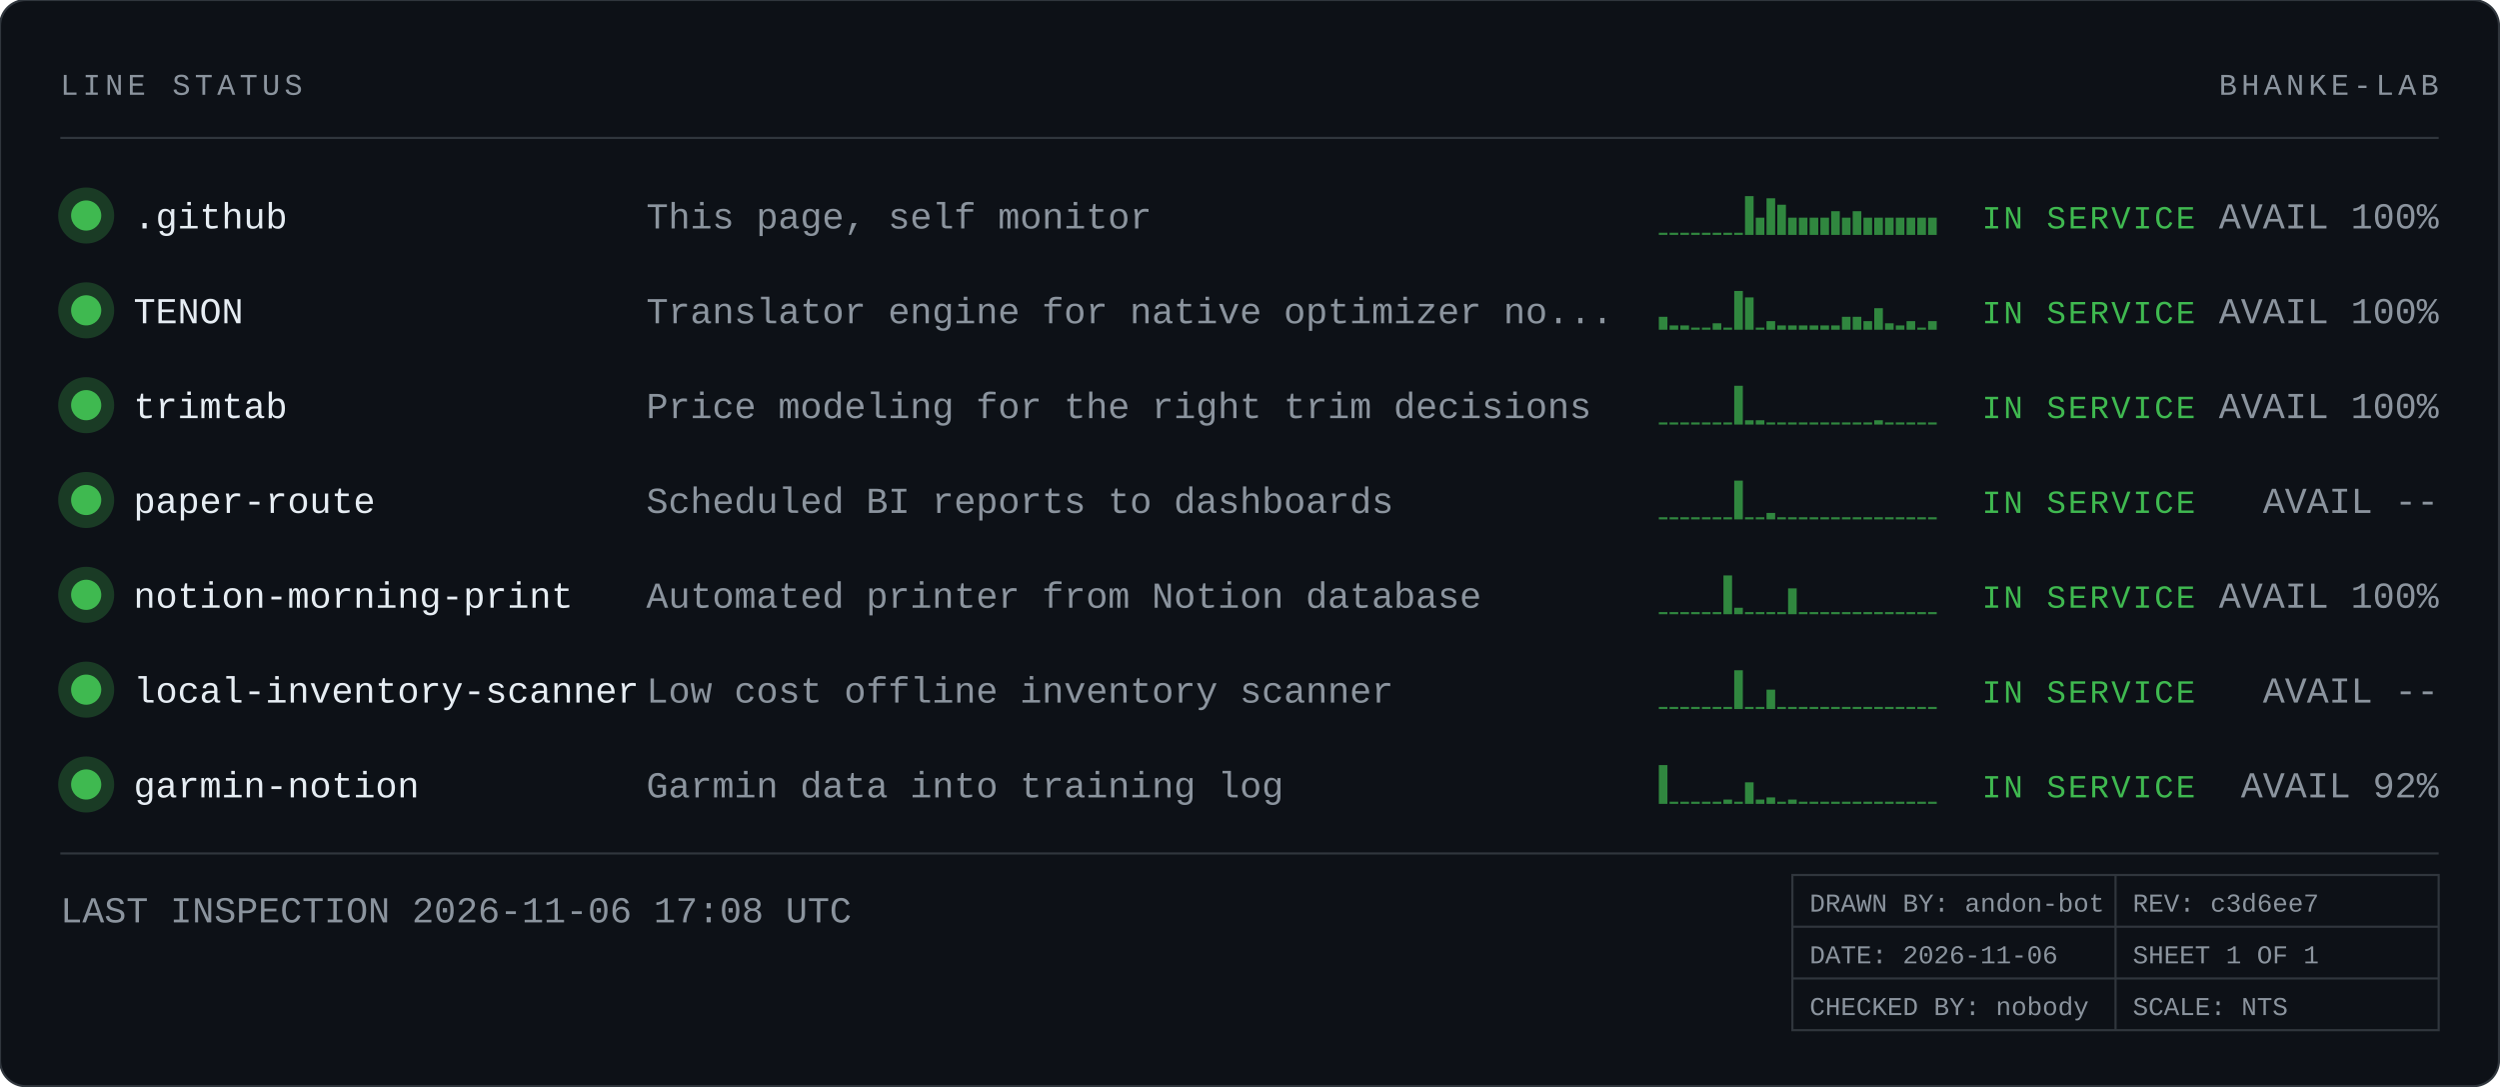
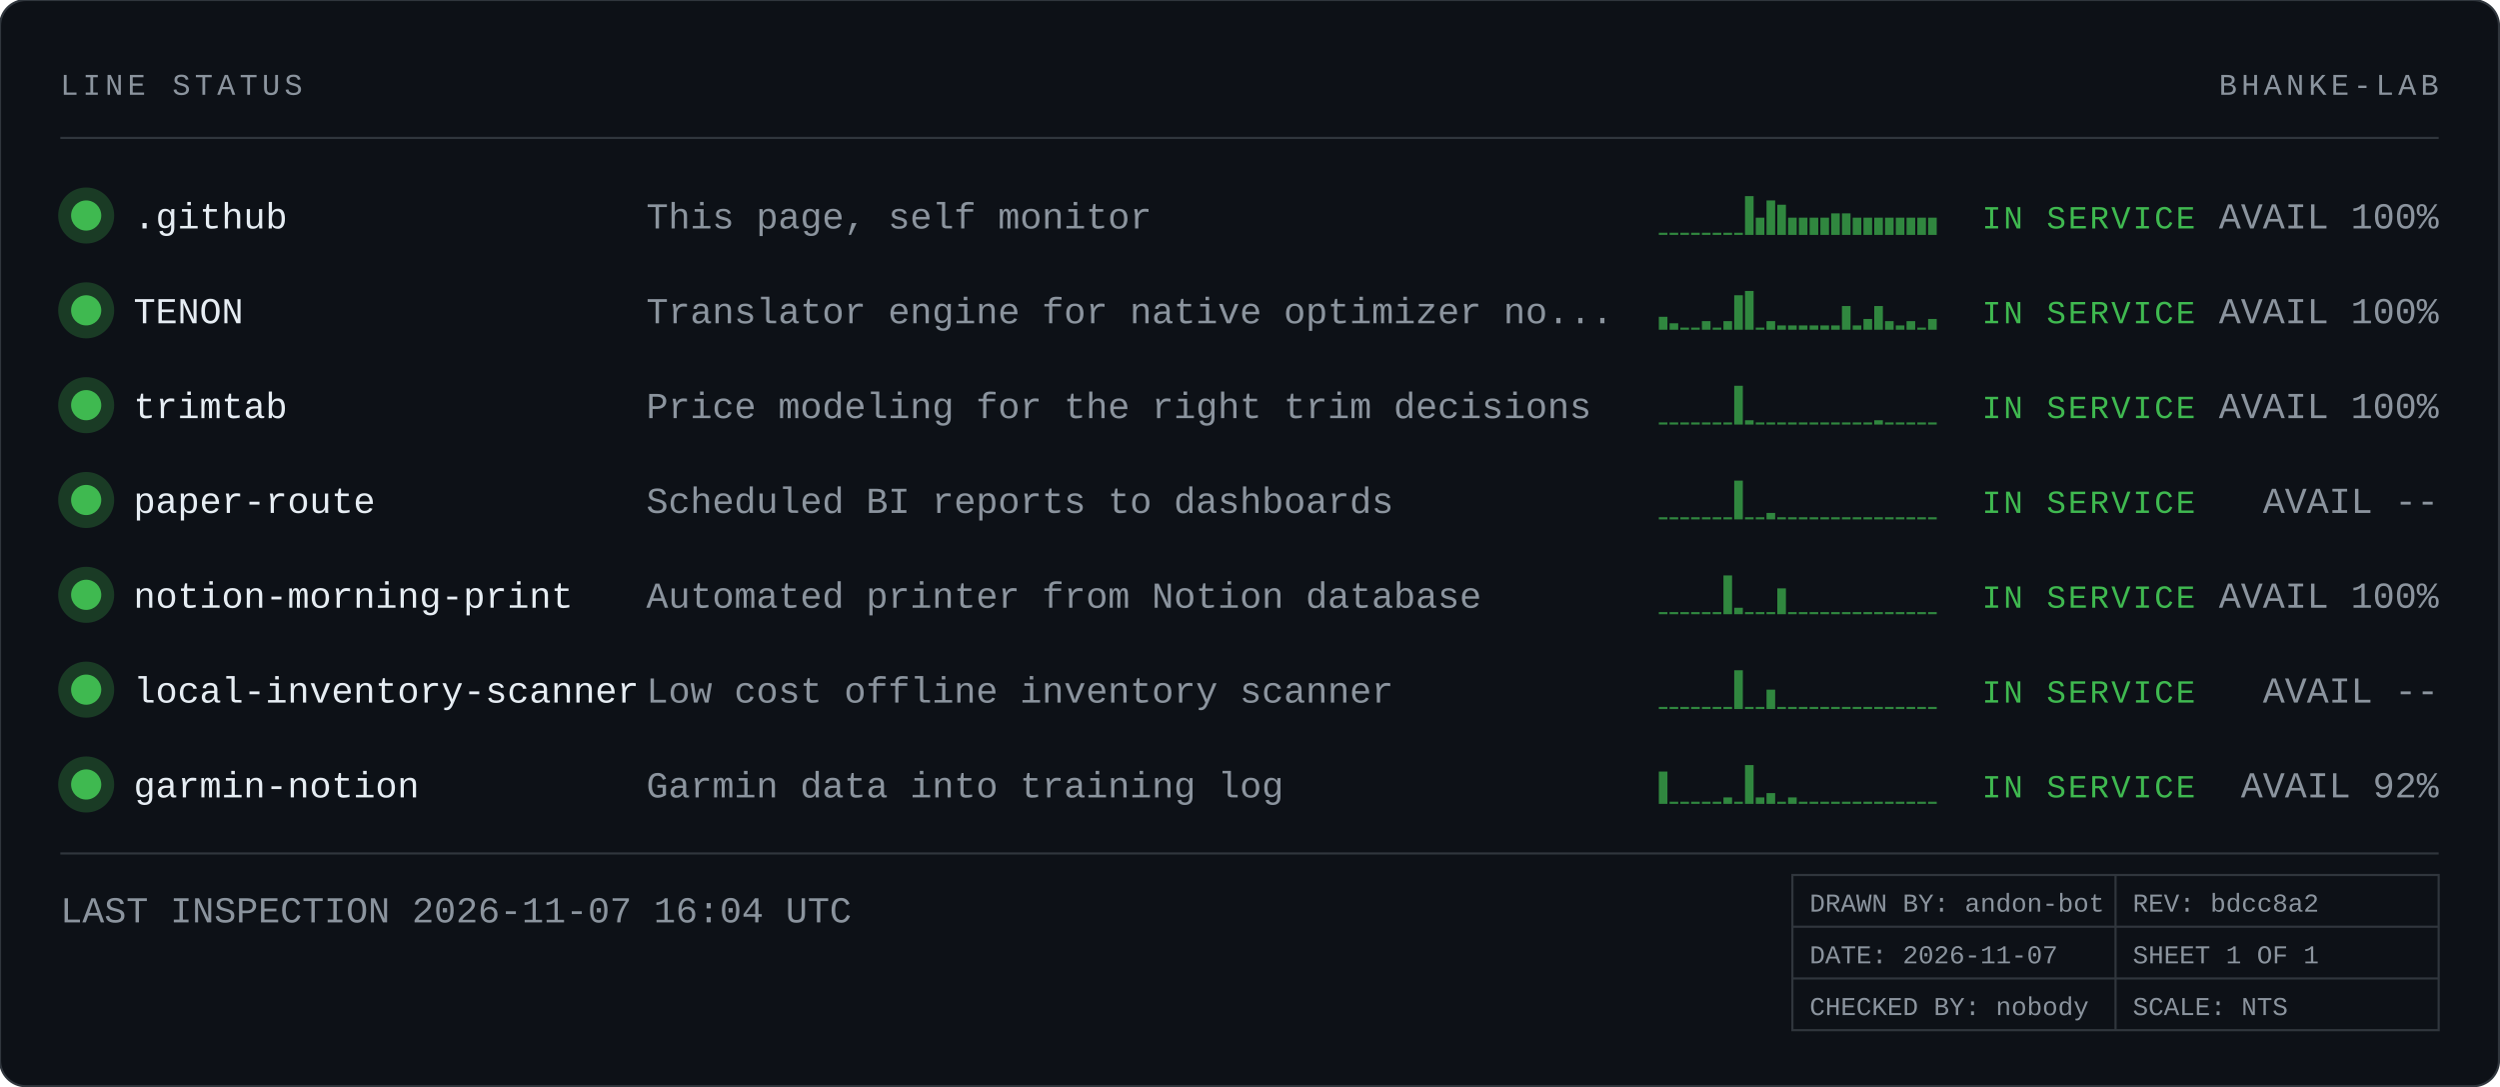
<svg xmlns="http://www.w3.org/2000/svg" width="1160" height="504" viewBox="0 0 1160 504" role="img" aria-label="Andon board">
  <style>
text { font-family: Consolas, 'Courier New', monospace; font-size: 17px; }
.hd { fill: #8b949e; font-size: 14px; letter-spacing: 2px; }
.name { fill: #e6edf3; }
.dim { fill: #8b949e; }
.st { font-size: 15px; letter-spacing: 1px; }
.tb { fill: #8b949e; font-size: 12px; }
</style>
  <rect x="0" y="0" width="1160" height="504" rx="12" fill="#0d1117" stroke="#30363d" />
  <text x="28" y="44" class="hd">LINE STATUS</text>
  <text x="1132" y="44" class="hd" text-anchor="end">BHANKE-LAB</text>
  <line x1="28" y1="64" x2="1132" y2="64" stroke="#30363d" />
  <circle cx="40" cy="100" r="13" fill="#3fb950" opacity="0.25" />
  <circle cx="40" cy="100" r="7" fill="#3fb950" />
  <text x="62" y="106" class="name">.github</text>
  <text x="300" y="106" class="dim">This page, self monitor</text>
  <rect x="770" y="108" width="4" height="1" fill="#3fb950" opacity="0.7" />
  <rect x="775" y="108" width="4" height="1" fill="#3fb950" opacity="0.7" />
  <rect x="780" y="108" width="4" height="1" fill="#3fb950" opacity="0.7" />
  <rect x="785" y="108" width="4" height="1" fill="#3fb950" opacity="0.7" />
  <rect x="790" y="108" width="4" height="1" fill="#3fb950" opacity="0.7" />
  <rect x="795" y="108" width="4" height="1" fill="#3fb950" opacity="0.7" />
  <rect x="800" y="108" width="4" height="1" fill="#3fb950" opacity="0.7" />
  <rect x="805" y="108" width="4" height="1" fill="#3fb950" opacity="0.7" />
  <rect x="810" y="91" width="4" height="18" fill="#3fb950" opacity="0.7" />
  <rect x="815" y="101" width="4" height="8" fill="#3fb950" opacity="0.7" />
-   <rect x="820" y="92" width="4" height="17" fill="#3fb950" opacity="0.7" />
+   <rect x="820" y="93" width="4" height="16" fill="#3fb950" opacity="0.7" />
  <rect x="825" y="95" width="4" height="14" fill="#3fb950" opacity="0.7" />
  <rect x="830" y="101" width="4" height="8" fill="#3fb950" opacity="0.7" />
  <rect x="835" y="101" width="4" height="8" fill="#3fb950" opacity="0.7" />
  <rect x="840" y="101" width="4" height="8" fill="#3fb950" opacity="0.7" />
  <rect x="845" y="101" width="4" height="8" fill="#3fb950" opacity="0.7" />
-   <rect x="850" y="98" width="4" height="11" fill="#3fb950" opacity="0.7" />
-   <rect x="855" y="101" width="4" height="8" fill="#3fb950" opacity="0.7" />
-   <rect x="860" y="98" width="4" height="11" fill="#3fb950" opacity="0.7" />
+   <rect x="850" y="99" width="4" height="10" fill="#3fb950" opacity="0.7" />
+   <rect x="855" y="99" width="4" height="10" fill="#3fb950" opacity="0.7" />
+   <rect x="860" y="101" width="4" height="8" fill="#3fb950" opacity="0.7" />
  <rect x="865" y="101" width="4" height="8" fill="#3fb950" opacity="0.7" />
  <rect x="870" y="101" width="4" height="8" fill="#3fb950" opacity="0.7" />
  <rect x="875" y="101" width="4" height="8" fill="#3fb950" opacity="0.7" />
  <rect x="880" y="101" width="4" height="8" fill="#3fb950" opacity="0.7" />
  <rect x="885" y="101" width="4" height="8" fill="#3fb950" opacity="0.7" />
  <rect x="890" y="101" width="4" height="8" fill="#3fb950" opacity="0.7" />
  <rect x="895" y="101" width="4" height="8" fill="#3fb950" opacity="0.7" />
  <text x="920" y="106" class="st" fill="#3fb950">IN SERVICE</text>
  <text x="1132" y="106" class="dim" text-anchor="end">AVAIL 100%</text>
  <circle cx="40" cy="144" r="13" fill="#3fb950" opacity="0.25" />
  <circle cx="40" cy="144" r="7" fill="#3fb950" />
  <text x="62" y="150" class="name">TENON</text>
  <text x="300" y="150" class="dim">Translator engine for native optimizer no...</text>
  <rect x="770" y="147" width="4" height="6" fill="#3fb950" opacity="0.7" />
-   <rect x="775" y="151" width="4" height="2" fill="#3fb950" opacity="0.7" />
-   <rect x="780" y="151" width="4" height="2" fill="#3fb950" opacity="0.7" />
+   <rect x="775" y="150" width="4" height="3" fill="#3fb950" opacity="0.7" />
+   <rect x="780" y="152" width="4" height="1" fill="#3fb950" opacity="0.7" />
  <rect x="785" y="152" width="4" height="1" fill="#3fb950" opacity="0.7" />
-   <rect x="790" y="152" width="4" height="1" fill="#3fb950" opacity="0.7" />
-   <rect x="795" y="150" width="4" height="3" fill="#3fb950" opacity="0.7" />
-   <rect x="800" y="152" width="4" height="1" fill="#3fb950" opacity="0.7" />
-   <rect x="805" y="135" width="4" height="18" fill="#3fb950" opacity="0.7" />
-   <rect x="810" y="138" width="4" height="15" fill="#3fb950" opacity="0.7" />
+   <rect x="790" y="149" width="4" height="4" fill="#3fb950" opacity="0.7" />
+   <rect x="795" y="152" width="4" height="1" fill="#3fb950" opacity="0.7" />
+   <rect x="800" y="149" width="4" height="4" fill="#3fb950" opacity="0.7" />
+   <rect x="805" y="137" width="4" height="16" fill="#3fb950" opacity="0.7" />
+   <rect x="810" y="135" width="4" height="18" fill="#3fb950" opacity="0.7" />
  <rect x="815" y="152" width="4" height="1" fill="#3fb950" opacity="0.7" />
  <rect x="820" y="149" width="4" height="4" fill="#3fb950" opacity="0.7" />
  <rect x="825" y="151" width="4" height="2" fill="#3fb950" opacity="0.7" />
  <rect x="830" y="151" width="4" height="2" fill="#3fb950" opacity="0.7" />
  <rect x="835" y="151" width="4" height="2" fill="#3fb950" opacity="0.7" />
  <rect x="840" y="151" width="4" height="2" fill="#3fb950" opacity="0.7" />
  <rect x="845" y="151" width="4" height="2" fill="#3fb950" opacity="0.7" />
  <rect x="850" y="151" width="4" height="2" fill="#3fb950" opacity="0.7" />
-   <rect x="855" y="147" width="4" height="6" fill="#3fb950" opacity="0.7" />
-   <rect x="860" y="147" width="4" height="6" fill="#3fb950" opacity="0.7" />
-   <rect x="865" y="149" width="4" height="4" fill="#3fb950" opacity="0.7" />
-   <rect x="870" y="143" width="4" height="10" fill="#3fb950" opacity="0.7" />
-   <rect x="875" y="150" width="4" height="3" fill="#3fb950" opacity="0.7" />
+   <rect x="855" y="142" width="4" height="11" fill="#3fb950" opacity="0.7" />
+   <rect x="860" y="151" width="4" height="2" fill="#3fb950" opacity="0.7" />
+   <rect x="865" y="148" width="4" height="5" fill="#3fb950" opacity="0.7" />
+   <rect x="870" y="142" width="4" height="11" fill="#3fb950" opacity="0.7" />
+   <rect x="875" y="149" width="4" height="4" fill="#3fb950" opacity="0.7" />
  <rect x="880" y="151" width="4" height="2" fill="#3fb950" opacity="0.7" />
  <rect x="885" y="149" width="4" height="4" fill="#3fb950" opacity="0.7" />
  <rect x="890" y="152" width="4" height="1" fill="#3fb950" opacity="0.7" />
-   <rect x="895" y="149" width="4" height="4" fill="#3fb950" opacity="0.7" />
+   <rect x="895" y="148" width="4" height="5" fill="#3fb950" opacity="0.7" />
  <text x="920" y="150" class="st" fill="#3fb950">IN SERVICE</text>
  <text x="1132" y="150" class="dim" text-anchor="end">AVAIL 100%</text>
  <circle cx="40" cy="188" r="13" fill="#3fb950" opacity="0.25" />
  <circle cx="40" cy="188" r="7" fill="#3fb950" />
  <text x="62" y="194" class="name">trimtab</text>
  <text x="300" y="194" class="dim">Price modeling for the right trim decisions</text>
  <rect x="770" y="196" width="4" height="1" fill="#3fb950" opacity="0.7" />
  <rect x="775" y="196" width="4" height="1" fill="#3fb950" opacity="0.7" />
  <rect x="780" y="196" width="4" height="1" fill="#3fb950" opacity="0.7" />
  <rect x="785" y="196" width="4" height="1" fill="#3fb950" opacity="0.7" />
  <rect x="790" y="196" width="4" height="1" fill="#3fb950" opacity="0.7" />
  <rect x="795" y="196" width="4" height="1" fill="#3fb950" opacity="0.7" />
  <rect x="800" y="196" width="4" height="1" fill="#3fb950" opacity="0.7" />
  <rect x="805" y="179" width="4" height="18" fill="#3fb950" opacity="0.7" />
  <rect x="810" y="195" width="4" height="2" fill="#3fb950" opacity="0.7" />
-   <rect x="815" y="195" width="4" height="2" fill="#3fb950" opacity="0.7" />
+   <rect x="815" y="196" width="4" height="1" fill="#3fb950" opacity="0.7" />
  <rect x="820" y="196" width="4" height="1" fill="#3fb950" opacity="0.7" />
  <rect x="825" y="196" width="4" height="1" fill="#3fb950" opacity="0.7" />
  <rect x="830" y="196" width="4" height="1" fill="#3fb950" opacity="0.7" />
  <rect x="835" y="196" width="4" height="1" fill="#3fb950" opacity="0.7" />
  <rect x="840" y="196" width="4" height="1" fill="#3fb950" opacity="0.7" />
  <rect x="845" y="196" width="4" height="1" fill="#3fb950" opacity="0.7" />
  <rect x="850" y="196" width="4" height="1" fill="#3fb950" opacity="0.7" />
  <rect x="855" y="196" width="4" height="1" fill="#3fb950" opacity="0.7" />
  <rect x="860" y="196" width="4" height="1" fill="#3fb950" opacity="0.7" />
  <rect x="865" y="196" width="4" height="1" fill="#3fb950" opacity="0.7" />
  <rect x="870" y="195" width="4" height="2" fill="#3fb950" opacity="0.7" />
  <rect x="875" y="196" width="4" height="1" fill="#3fb950" opacity="0.7" />
  <rect x="880" y="196" width="4" height="1" fill="#3fb950" opacity="0.7" />
  <rect x="885" y="196" width="4" height="1" fill="#3fb950" opacity="0.7" />
  <rect x="890" y="196" width="4" height="1" fill="#3fb950" opacity="0.7" />
  <rect x="895" y="196" width="4" height="1" fill="#3fb950" opacity="0.7" />
  <text x="920" y="194" class="st" fill="#3fb950">IN SERVICE</text>
  <text x="1132" y="194" class="dim" text-anchor="end">AVAIL 100%</text>
  <circle cx="40" cy="232" r="13" fill="#3fb950" opacity="0.25" />
  <circle cx="40" cy="232" r="7" fill="#3fb950" />
  <text x="62" y="238" class="name">paper-route</text>
  <text x="300" y="238" class="dim">Scheduled BI reports to dashboards</text>
  <rect x="770" y="240" width="4" height="1" fill="#3fb950" opacity="0.7" />
  <rect x="775" y="240" width="4" height="1" fill="#3fb950" opacity="0.7" />
  <rect x="780" y="240" width="4" height="1" fill="#3fb950" opacity="0.7" />
  <rect x="785" y="240" width="4" height="1" fill="#3fb950" opacity="0.7" />
  <rect x="790" y="240" width="4" height="1" fill="#3fb950" opacity="0.7" />
  <rect x="795" y="240" width="4" height="1" fill="#3fb950" opacity="0.7" />
  <rect x="800" y="240" width="4" height="1" fill="#3fb950" opacity="0.7" />
  <rect x="805" y="223" width="4" height="18" fill="#3fb950" opacity="0.7" />
  <rect x="810" y="240" width="4" height="1" fill="#3fb950" opacity="0.7" />
  <rect x="815" y="240" width="4" height="1" fill="#3fb950" opacity="0.7" />
  <rect x="820" y="238" width="4" height="3" fill="#3fb950" opacity="0.7" />
  <rect x="825" y="240" width="4" height="1" fill="#3fb950" opacity="0.7" />
  <rect x="830" y="240" width="4" height="1" fill="#3fb950" opacity="0.7" />
  <rect x="835" y="240" width="4" height="1" fill="#3fb950" opacity="0.7" />
  <rect x="840" y="240" width="4" height="1" fill="#3fb950" opacity="0.7" />
  <rect x="845" y="240" width="4" height="1" fill="#3fb950" opacity="0.7" />
  <rect x="850" y="240" width="4" height="1" fill="#3fb950" opacity="0.7" />
  <rect x="855" y="240" width="4" height="1" fill="#3fb950" opacity="0.7" />
  <rect x="860" y="240" width="4" height="1" fill="#3fb950" opacity="0.7" />
  <rect x="865" y="240" width="4" height="1" fill="#3fb950" opacity="0.7" />
  <rect x="870" y="240" width="4" height="1" fill="#3fb950" opacity="0.7" />
  <rect x="875" y="240" width="4" height="1" fill="#3fb950" opacity="0.7" />
  <rect x="880" y="240" width="4" height="1" fill="#3fb950" opacity="0.7" />
  <rect x="885" y="240" width="4" height="1" fill="#3fb950" opacity="0.7" />
  <rect x="890" y="240" width="4" height="1" fill="#3fb950" opacity="0.7" />
  <rect x="895" y="240" width="4" height="1" fill="#3fb950" opacity="0.7" />
  <text x="920" y="238" class="st" fill="#3fb950">IN SERVICE</text>
  <text x="1132" y="238" class="dim" text-anchor="end">AVAIL --</text>
  <circle cx="40" cy="276" r="13" fill="#3fb950" opacity="0.25" />
  <circle cx="40" cy="276" r="7" fill="#3fb950" />
  <text x="62" y="282" class="name">notion-morning-print</text>
  <text x="300" y="282" class="dim">Automated printer from Notion database</text>
  <rect x="770" y="284" width="4" height="1" fill="#3fb950" opacity="0.7" />
  <rect x="775" y="284" width="4" height="1" fill="#3fb950" opacity="0.7" />
  <rect x="780" y="284" width="4" height="1" fill="#3fb950" opacity="0.7" />
  <rect x="785" y="284" width="4" height="1" fill="#3fb950" opacity="0.7" />
  <rect x="790" y="284" width="4" height="1" fill="#3fb950" opacity="0.7" />
  <rect x="795" y="284" width="4" height="1" fill="#3fb950" opacity="0.7" />
  <rect x="800" y="267" width="4" height="18" fill="#3fb950" opacity="0.7" />
  <rect x="805" y="282" width="4" height="3" fill="#3fb950" opacity="0.7" />
  <rect x="810" y="284" width="4" height="1" fill="#3fb950" opacity="0.7" />
  <rect x="815" y="284" width="4" height="1" fill="#3fb950" opacity="0.7" />
  <rect x="820" y="284" width="4" height="1" fill="#3fb950" opacity="0.7" />
-   <rect x="825" y="284" width="4" height="1" fill="#3fb950" opacity="0.7" />
-   <rect x="830" y="273" width="4" height="12" fill="#3fb950" opacity="0.7" />
+   <rect x="825" y="273" width="4" height="12" fill="#3fb950" opacity="0.7" />
+   <rect x="830" y="284" width="4" height="1" fill="#3fb950" opacity="0.7" />
  <rect x="835" y="284" width="4" height="1" fill="#3fb950" opacity="0.7" />
  <rect x="840" y="284" width="4" height="1" fill="#3fb950" opacity="0.7" />
  <rect x="845" y="284" width="4" height="1" fill="#3fb950" opacity="0.7" />
  <rect x="850" y="284" width="4" height="1" fill="#3fb950" opacity="0.7" />
  <rect x="855" y="284" width="4" height="1" fill="#3fb950" opacity="0.7" />
  <rect x="860" y="284" width="4" height="1" fill="#3fb950" opacity="0.7" />
  <rect x="865" y="284" width="4" height="1" fill="#3fb950" opacity="0.7" />
  <rect x="870" y="284" width="4" height="1" fill="#3fb950" opacity="0.7" />
  <rect x="875" y="284" width="4" height="1" fill="#3fb950" opacity="0.7" />
  <rect x="880" y="284" width="4" height="1" fill="#3fb950" opacity="0.7" />
  <rect x="885" y="284" width="4" height="1" fill="#3fb950" opacity="0.7" />
  <rect x="890" y="284" width="4" height="1" fill="#3fb950" opacity="0.7" />
  <rect x="895" y="284" width="4" height="1" fill="#3fb950" opacity="0.7" />
  <text x="920" y="282" class="st" fill="#3fb950">IN SERVICE</text>
  <text x="1132" y="282" class="dim" text-anchor="end">AVAIL 100%</text>
  <circle cx="40" cy="320" r="13" fill="#3fb950" opacity="0.25" />
  <circle cx="40" cy="320" r="7" fill="#3fb950" />
  <text x="62" y="326" class="name">local-inventory-scanner</text>
  <text x="300" y="326" class="dim">Low cost offline inventory scanner</text>
  <rect x="770" y="328" width="4" height="1" fill="#3fb950" opacity="0.7" />
  <rect x="775" y="328" width="4" height="1" fill="#3fb950" opacity="0.7" />
  <rect x="780" y="328" width="4" height="1" fill="#3fb950" opacity="0.7" />
  <rect x="785" y="328" width="4" height="1" fill="#3fb950" opacity="0.7" />
  <rect x="790" y="328" width="4" height="1" fill="#3fb950" opacity="0.7" />
  <rect x="795" y="328" width="4" height="1" fill="#3fb950" opacity="0.7" />
  <rect x="800" y="328" width="4" height="1" fill="#3fb950" opacity="0.7" />
  <rect x="805" y="311" width="4" height="18" fill="#3fb950" opacity="0.7" />
  <rect x="810" y="328" width="4" height="1" fill="#3fb950" opacity="0.7" />
  <rect x="815" y="328" width="4" height="1" fill="#3fb950" opacity="0.7" />
  <rect x="820" y="320" width="4" height="9" fill="#3fb950" opacity="0.7" />
  <rect x="825" y="328" width="4" height="1" fill="#3fb950" opacity="0.7" />
  <rect x="830" y="328" width="4" height="1" fill="#3fb950" opacity="0.7" />
  <rect x="835" y="328" width="4" height="1" fill="#3fb950" opacity="0.7" />
  <rect x="840" y="328" width="4" height="1" fill="#3fb950" opacity="0.7" />
  <rect x="845" y="328" width="4" height="1" fill="#3fb950" opacity="0.7" />
  <rect x="850" y="328" width="4" height="1" fill="#3fb950" opacity="0.7" />
  <rect x="855" y="328" width="4" height="1" fill="#3fb950" opacity="0.7" />
  <rect x="860" y="328" width="4" height="1" fill="#3fb950" opacity="0.7" />
  <rect x="865" y="328" width="4" height="1" fill="#3fb950" opacity="0.7" />
  <rect x="870" y="328" width="4" height="1" fill="#3fb950" opacity="0.7" />
  <rect x="875" y="328" width="4" height="1" fill="#3fb950" opacity="0.7" />
  <rect x="880" y="328" width="4" height="1" fill="#3fb950" opacity="0.7" />
  <rect x="885" y="328" width="4" height="1" fill="#3fb950" opacity="0.7" />
  <rect x="890" y="328" width="4" height="1" fill="#3fb950" opacity="0.7" />
  <rect x="895" y="328" width="4" height="1" fill="#3fb950" opacity="0.7" />
  <text x="920" y="326" class="st" fill="#3fb950">IN SERVICE</text>
  <text x="1132" y="326" class="dim" text-anchor="end">AVAIL --</text>
  <circle cx="40" cy="364" r="13" fill="#3fb950" opacity="0.25" />
  <circle cx="40" cy="364" r="7" fill="#3fb950" />
  <text x="62" y="370" class="name">garmin-notion</text>
  <text x="300" y="370" class="dim">Garmin data into training log</text>
-   <rect x="770" y="355" width="4" height="18" fill="#3fb950" opacity="0.7" />
+   <rect x="770" y="358" width="4" height="15" fill="#3fb950" opacity="0.7" />
  <rect x="775" y="372" width="4" height="1" fill="#3fb950" opacity="0.7" />
  <rect x="780" y="372" width="4" height="1" fill="#3fb950" opacity="0.7" />
  <rect x="785" y="372" width="4" height="1" fill="#3fb950" opacity="0.7" />
  <rect x="790" y="372" width="4" height="1" fill="#3fb950" opacity="0.7" />
  <rect x="795" y="372" width="4" height="1" fill="#3fb950" opacity="0.7" />
-   <rect x="800" y="371" width="4" height="2" fill="#3fb950" opacity="0.7" />
+   <rect x="800" y="370" width="4" height="3" fill="#3fb950" opacity="0.7" />
  <rect x="805" y="372" width="4" height="1" fill="#3fb950" opacity="0.7" />
-   <rect x="810" y="363" width="4" height="10" fill="#3fb950" opacity="0.7" />
-   <rect x="815" y="371" width="4" height="2" fill="#3fb950" opacity="0.7" />
-   <rect x="820" y="370" width="4" height="3" fill="#3fb950" opacity="0.7" />
+   <rect x="810" y="355" width="4" height="18" fill="#3fb950" opacity="0.7" />
+   <rect x="815" y="370" width="4" height="3" fill="#3fb950" opacity="0.7" />
+   <rect x="820" y="368" width="4" height="5" fill="#3fb950" opacity="0.7" />
  <rect x="825" y="372" width="4" height="1" fill="#3fb950" opacity="0.7" />
-   <rect x="830" y="371" width="4" height="2" fill="#3fb950" opacity="0.7" />
+   <rect x="830" y="370" width="4" height="3" fill="#3fb950" opacity="0.7" />
  <rect x="835" y="372" width="4" height="1" fill="#3fb950" opacity="0.7" />
  <rect x="840" y="372" width="4" height="1" fill="#3fb950" opacity="0.7" />
  <rect x="845" y="372" width="4" height="1" fill="#3fb950" opacity="0.7" />
  <rect x="850" y="372" width="4" height="1" fill="#3fb950" opacity="0.7" />
  <rect x="855" y="372" width="4" height="1" fill="#3fb950" opacity="0.7" />
  <rect x="860" y="372" width="4" height="1" fill="#3fb950" opacity="0.7" />
  <rect x="865" y="372" width="4" height="1" fill="#3fb950" opacity="0.7" />
  <rect x="870" y="372" width="4" height="1" fill="#3fb950" opacity="0.7" />
  <rect x="875" y="372" width="4" height="1" fill="#3fb950" opacity="0.7" />
  <rect x="880" y="372" width="4" height="1" fill="#3fb950" opacity="0.7" />
  <rect x="885" y="372" width="4" height="1" fill="#3fb950" opacity="0.7" />
  <rect x="890" y="372" width="4" height="1" fill="#3fb950" opacity="0.7" />
  <rect x="895" y="372" width="4" height="1" fill="#3fb950" opacity="0.7" />
  <text x="920" y="370" class="st" fill="#3fb950">IN SERVICE</text>
  <text x="1132" y="370" class="dim" text-anchor="end">AVAIL 92%</text>
  <line x1="28" y1="396" x2="1132" y2="396" stroke="#30363d" />
-   <text x="28" y="428" class="dim">LAST INSPECTION 2026-11-06 17:08 UTC</text>
+   <text x="28" y="428" class="dim">LAST INSPECTION 2026-11-07 16:04 UTC</text>
  <rect x="832" y="406" width="300" height="72" fill="none" stroke="#30363d" />
  <line x1="832" y1="430" x2="1132" y2="430" stroke="#30363d" />
  <line x1="832" y1="454" x2="1132" y2="454" stroke="#30363d" />
  <line x1="982" y1="406" x2="982" y2="478" stroke="#30363d" />
  <text x="840" y="423" class="tb">DRAWN BY: andon-bot</text>
-   <text x="990" y="423" class="tb">REV: c3d6ee7</text>
-   <text x="840" y="447" class="tb">DATE: 2026-11-06</text>
+   <text x="990" y="423" class="tb">REV: bdcc8a2</text>
+   <text x="840" y="447" class="tb">DATE: 2026-11-07</text>
  <text x="990" y="447" class="tb">SHEET 1 OF 1</text>
  <text x="840" y="471" class="tb">CHECKED BY: nobody</text>
  <text x="990" y="471" class="tb">SCALE: NTS</text>
</svg>
